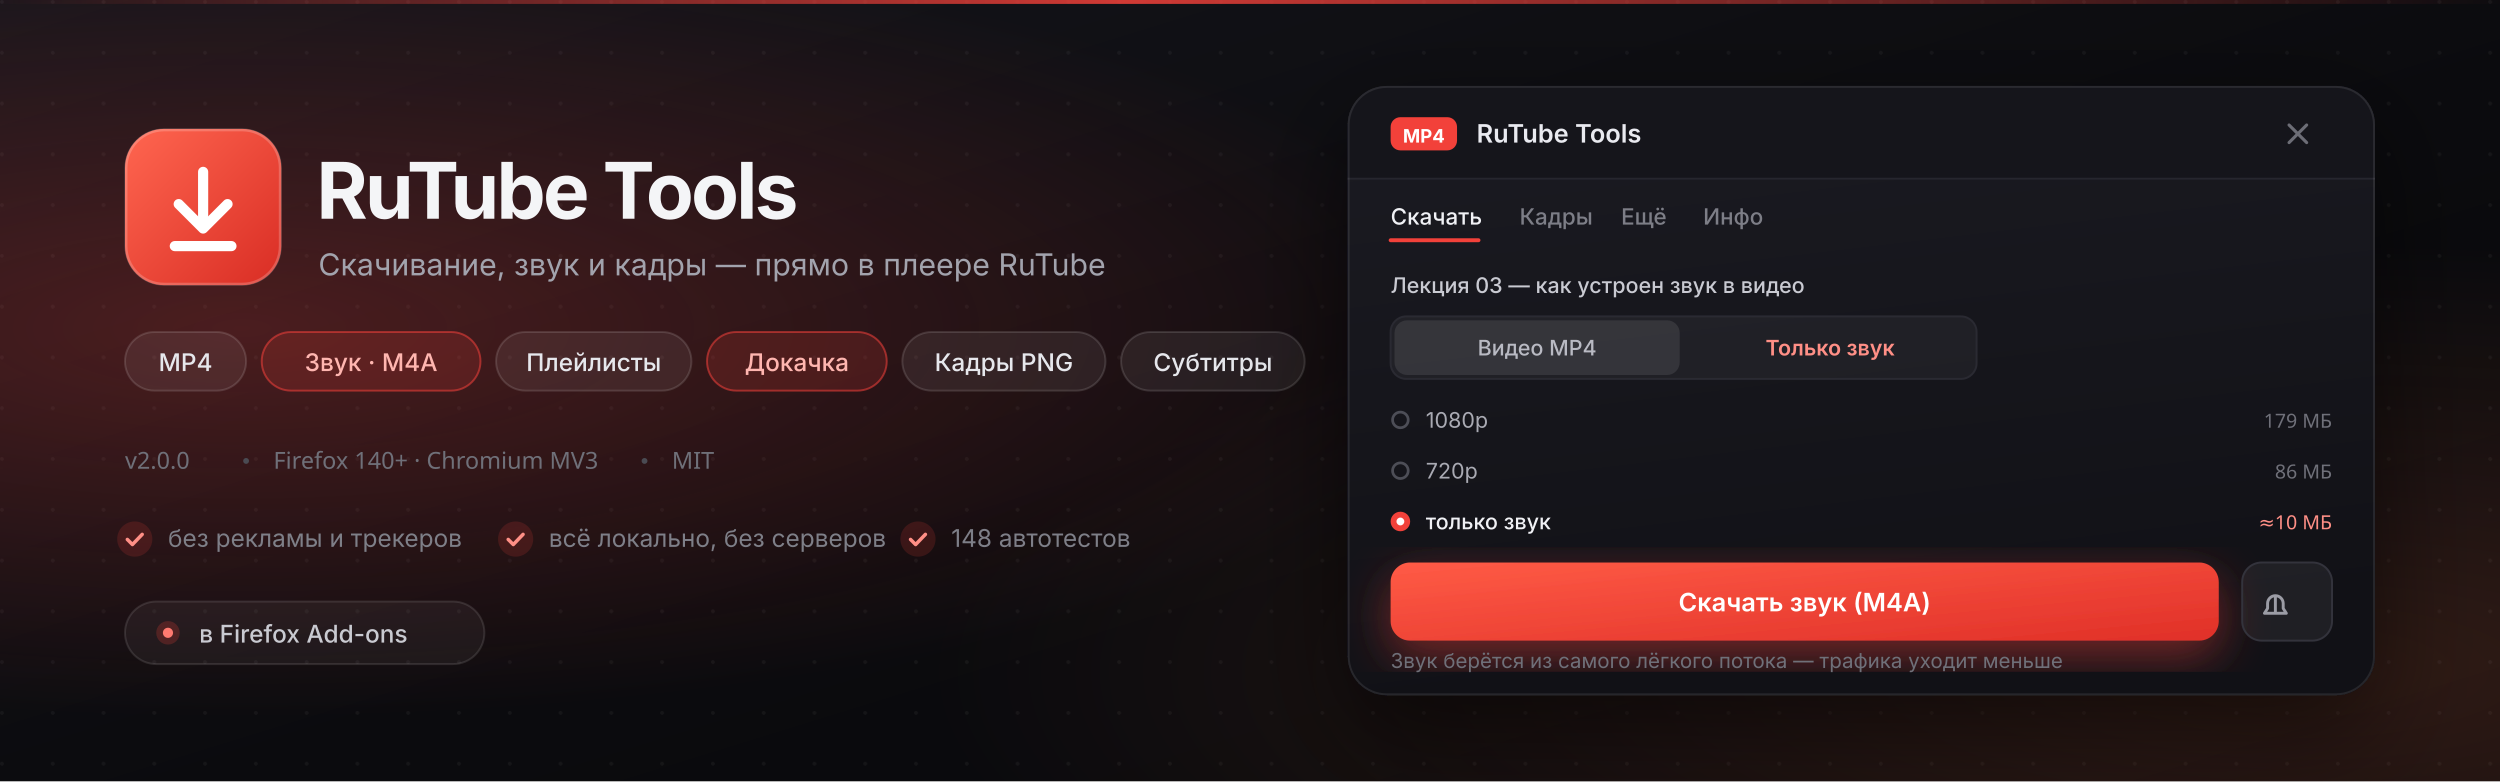
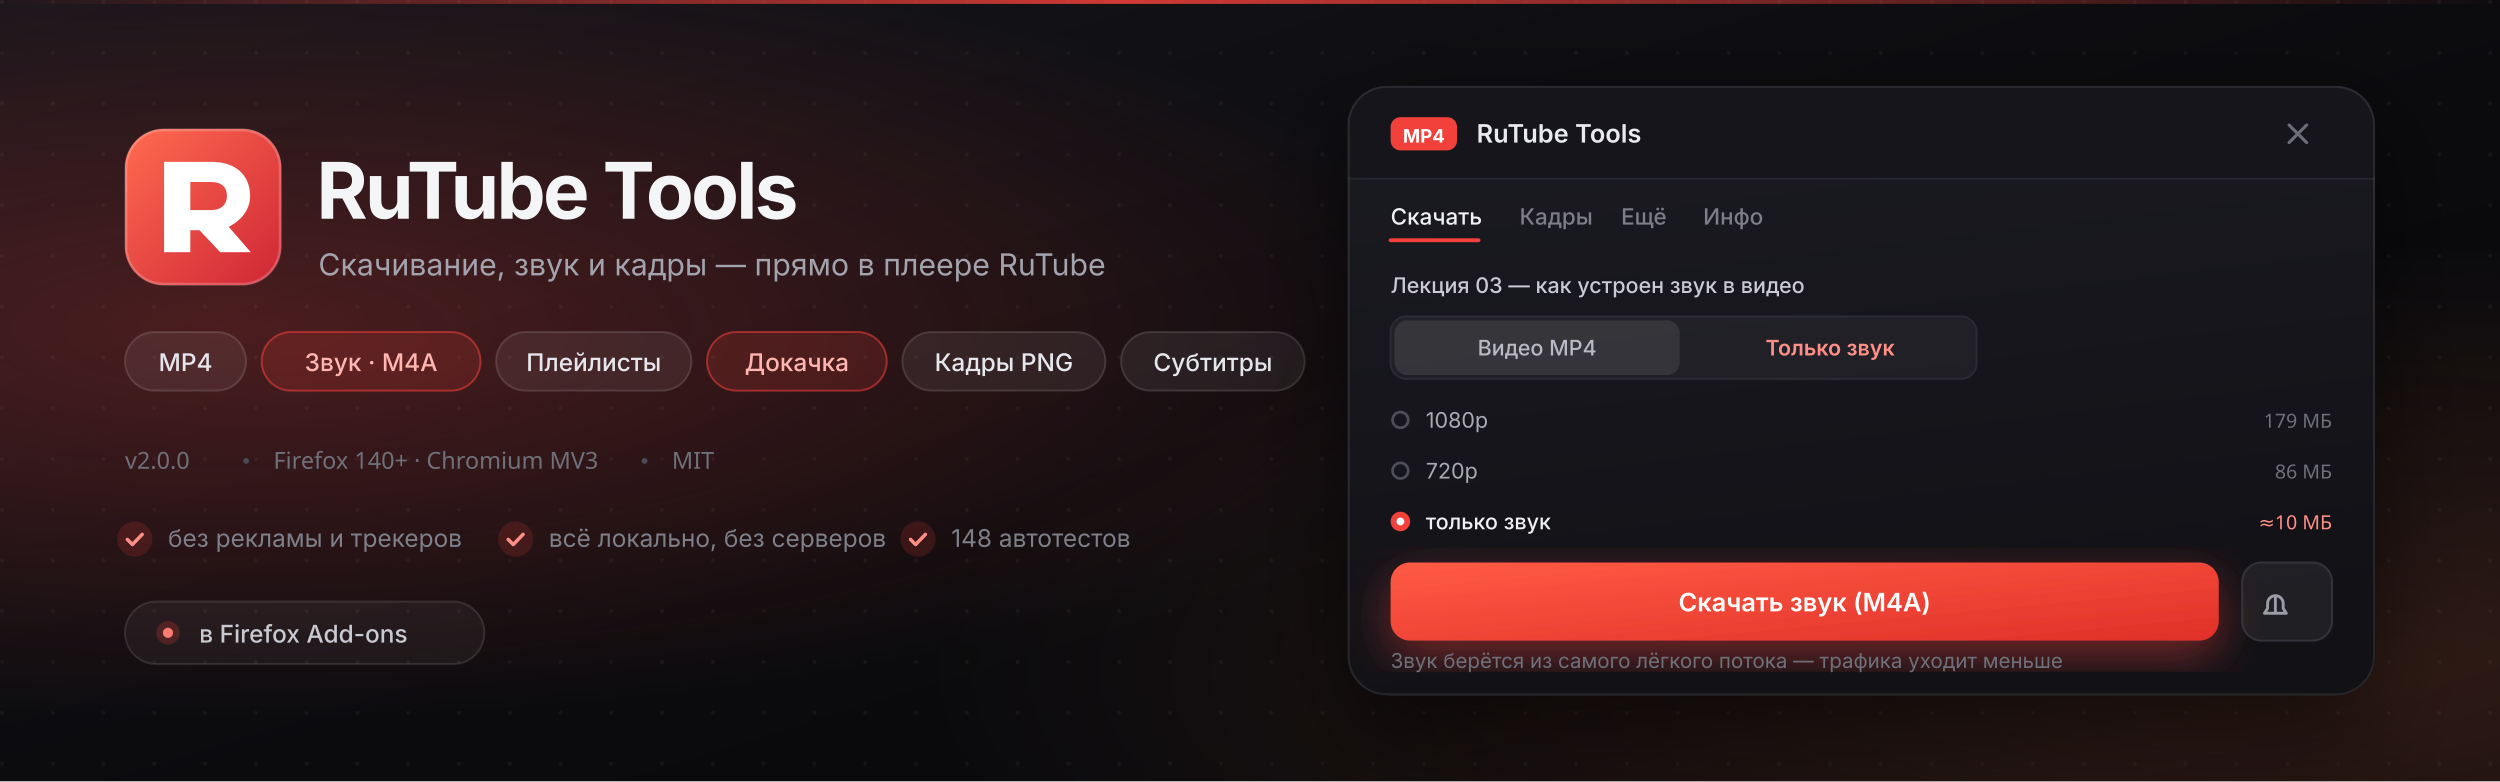
<svg xmlns="http://www.w3.org/2000/svg" width="1280" height="400" viewBox="0 0 1280 400" role="img" aria-label="RuTube Tools — панель в плеере RuTube: MP4, звук M4A, кадры и докачка">
  <defs>
    <linearGradient id="bg" x1="0" y1="0" x2="1" y2="1">
      <stop offset="0" stop-color="#15151b" />
      <stop offset="0.55" stop-color="#0b0b0e" />
      <stop offset="1" stop-color="#08080a" />
    </linearGradient>
    <radialGradient id="glowL" cx="0.1" cy="0.42" r="0.5">
      <stop offset="0" stop-color="#f2413a" stop-opacity="0.26" />
      <stop offset="1" stop-color="#f2413a" stop-opacity="0" />
    </radialGradient>
    <radialGradient id="glowR" cx="0.92" cy="0.86" r="0.55">
      <stop offset="0" stop-color="#ff7a4d" stop-opacity="0.16" />
      <stop offset="1" stop-color="#ff7a4d" stop-opacity="0" />
    </radialGradient>
    <linearGradient id="mark" x1="0" y1="0" x2="1" y2="1">
-       <stop offset="0" stop-color="#ff6650" />
-       <stop offset="1" stop-color="#d92d24" />
+       <stop offset="0" stop-color="#ff6b50" />
+       <stop offset="1" stop-color="#cf2635" />
    </linearGradient>
    <linearGradient id="edge" x1="0" y1="0" x2="1" y2="0">
      <stop offset="0" stop-color="#f2413a" stop-opacity="0" />
      <stop offset="0.45" stop-color="#f2413a" stop-opacity="0.85" />
      <stop offset="1" stop-color="#f2413a" stop-opacity="0" />
    </linearGradient>
    <linearGradient id="panel" x1="0" y1="0" x2="0.2" y2="1">
      <stop offset="0" stop-color="#1b1b22" />
      <stop offset="1" stop-color="#111116" />
    </linearGradient>
    <linearGradient id="cta" x1="0" y1="0" x2="1" y2="1">
      <stop offset="0" stop-color="#ff5b46" />
      <stop offset="1" stop-color="#e03028" />
    </linearGradient>
    <filter id="soft" x="-30%" y="-30%" width="160%" height="160%">
      <feDropShadow dx="0" dy="18" stdDeviation="26" flood-color="#000" flood-opacity="0.55" />
    </filter>
    <filter id="glowBtn" x="-40%" y="-40%" width="180%" height="180%">
      <feDropShadow dx="0" dy="8" stdDeviation="12" flood-color="#f2413a" flood-opacity="0.45" />
    </filter>
    <pattern id="dots" width="26" height="26" patternUnits="userSpaceOnUse">
      <circle cx="1" cy="1" r="1" fill="#ffffff" fill-opacity="0.045" />
    </pattern>
    <clipPath id="panelClip">
      <rect x="690" y="44" width="526" height="312" rx="20" />
    </clipPath>
  </defs>
  <rect width="1280" height="400" fill="url(#bg)" />
  <rect width="1280" height="400" fill="url(#dots)" />
  <rect width="1280" height="400" fill="url(#glowL)" />
  <rect width="1280" height="400" fill="url(#glowR)" />
  <rect x="0" y="0" width="1280" height="2" fill="url(#edge)" />
  <g transform="translate(64,66)">
    <rect width="80" height="80" rx="20" fill="url(#mark)" />
    <rect x="0.5" y="0.5" width="79" height="79" rx="19.5" fill="none" stroke="#fff" stroke-opacity="0.20" stroke-width="1.5" />
-     <g fill="none" stroke="#fff" stroke-width="5.2" stroke-linecap="round" stroke-linejoin="round">
-       <path d="M40 22v27" />
-       <path d="M27.5 38.5L40 51l12.5-12.5" />
-       <path d="M25.5 60h29" />
-     </g>
+     <path transform="scale(.15625)" fill="#fff" fill-rule="evenodd" d="M128 108V404H214V332H244L312 404H412L340 321C384 298 410 262 410 220C410 151 362 108 284 108H128ZM214 174H282C316 174 334 190 334 220C334 247 316 266 282 266H214V174Z" />
  </g>
  <text x="162" y="112" font-family="Inter" font-size="40" font-weight="700" letter-spacing="-1.4" fill="#f4f5f7">RuTube Tools</text>
  <text x="163" y="141" font-family="Inter" font-size="15.5" font-weight="400" fill="#a2a3ad">Скачивание, звук и кадры — прямо в плеере RuTube</text>
  <g font-family="Inter" font-size="12.5" font-weight="500">
    <rect x="64" y="170" width="62" height="30" rx="15" fill="#ffffff" fill-opacity="0.07" stroke="#ffffff" stroke-opacity="0.13" />
    <text x="95" y="190" text-anchor="middle" fill="#e6e7ec">MP4</text>
    <rect x="134" y="170" width="112" height="30" rx="15" fill="#f2413a" fill-opacity="0.16" stroke="#f2413a" stroke-opacity="0.55" />
    <text x="190" y="190" text-anchor="middle" fill="#ffb6b0">Звук · M4A</text>
    <rect x="254" y="170" width="100" height="30" rx="15" fill="#ffffff" fill-opacity="0.07" stroke="#ffffff" stroke-opacity="0.13" />
    <text x="304" y="190" text-anchor="middle" fill="#e6e7ec">Плейлисты</text>
    <rect x="362" y="170" width="92" height="30" rx="15" fill="#f2413a" fill-opacity="0.16" stroke="#f2413a" stroke-opacity="0.55" />
    <text x="408" y="190" text-anchor="middle" fill="#ffb6b0">Докачка</text>
    <rect x="462" y="170" width="104" height="30" rx="15" fill="#ffffff" fill-opacity="0.07" stroke="#ffffff" stroke-opacity="0.13" />
    <text x="514" y="190" text-anchor="middle" fill="#e6e7ec">Кадры PNG</text>
    <rect x="574" y="170" width="94" height="30" rx="15" fill="#ffffff" fill-opacity="0.07" stroke="#ffffff" stroke-opacity="0.13" />
    <text x="621" y="190" text-anchor="middle" fill="#e6e7ec">Субтитры</text>
  </g>
  <g font-family="JetBrains Mono" font-size="12" fill="#6f7079">
    <text x="64" y="240">v2.0.0</text>
    <circle cx="126" cy="236" r="1.5" fill="#4a4b53" />
    <text x="140" y="240">Firefox 140+ · Chromium MV3</text>
    <circle cx="330" cy="236" r="1.5" fill="#4a4b53" />
    <text x="344" y="240">MIT</text>
  </g>
  <g font-family="Inter" font-size="12.5" fill="#7e7f88">
    <g>
      <circle cx="69" cy="276" r="9" fill="#f2413a" fill-opacity="0.16" />
      <path d="M65.2 276.2l2.6 2.6 5-5.2" fill="none" stroke="#ff8f86" stroke-width="1.8" stroke-linecap="round" stroke-linejoin="round" />
      <text x="86" y="280">без рекламы и трекеров</text>
    </g>
    <g>
      <circle cx="264" cy="276" r="9" fill="#f2413a" fill-opacity="0.16" />
      <path d="M260.2 276.2l2.6 2.6 5-5.2" fill="none" stroke="#ff8f86" stroke-width="1.8" stroke-linecap="round" stroke-linejoin="round" />
      <text x="281" y="280">всё локально, без серверов</text>
    </g>
    <g>
      <circle cx="470" cy="276" r="9" fill="#f2413a" fill-opacity="0.16" />
      <path d="M466.2 276.2l2.6 2.6 5-5.2" fill="none" stroke="#ff8f86" stroke-width="1.8" stroke-linecap="round" stroke-linejoin="round" />
      <text x="487" y="280">148 автотестов</text>
    </g>
  </g>
  <g font-family="Inter" font-size="12.5" font-weight="500">
    <rect x="64" y="308" width="184" height="32" rx="16" fill="#ffffff" fill-opacity="0.05" stroke="#ffffff" stroke-opacity="0.11" />
    <circle cx="86" cy="324" r="6" fill="#f2413a" fill-opacity="0.22" />
    <circle cx="86" cy="324" r="2.6" fill="#ff7a70" />
    <text x="102" y="329" fill="#c9cad1">в Firefox Add-ons</text>
  </g>
  <g filter="url(#soft)">
    <rect x="690" y="44" width="526" height="312" rx="20" fill="#111116" />
  </g>
  <g clip-path="url(#panelClip)">
    <rect x="690" y="44" width="526" height="312" fill="url(#panel)" />
    <rect x="690" y="44" width="526" height="48" fill="#15151b" />
    <rect x="690" y="91" width="526" height="1" fill="#26262e" />
    <rect x="712" y="60" width="34" height="17" rx="5" fill="#f2413a" />
    <text x="729" y="73" text-anchor="middle" font-family="Inter" font-size="9.5" font-weight="700" fill="#fff">MP4</text>
    <text x="756" y="73" font-family="Inter" font-size="13" font-weight="600" fill="#e9eaf0">RuTube Tools</text>
    <path d="M1172 64l9 9m0-9l-9 9" stroke="#6c6d76" stroke-width="1.6" stroke-linecap="round" />
    <g font-family="Inter" font-size="11.5" font-weight="500">
      <text x="712" y="115" fill="#f0f1f5">Скачать</text>
      <rect x="711" y="122" width="47" height="2" rx="1" fill="#f2413a" />
      <text x="778" y="115" fill="#7d7e87">Кадры</text>
      <text x="830" y="115" fill="#7d7e87">Ещё</text>
      <text x="872" y="115" fill="#7d7e87">Инфо</text>
    </g>
    <text x="712" y="150" font-family="Inter" font-size="11" font-weight="500" fill="#c9cad2">Лекция 03 — как устроен звук в видео</text>
    <rect x="712" y="162" width="300" height="32" rx="8" fill="#ffffff" fill-opacity="0.045" stroke="#2a2a32" />
    <rect x="714" y="164" width="146" height="28" rx="6.5" fill="#ffffff" fill-opacity="0.09" />
    <text x="787" y="182" text-anchor="middle" font-family="Inter" font-size="11" font-weight="500" fill="#b9bac3">Видео MP4</text>
    <text x="937" y="182" text-anchor="middle" font-family="Inter" font-size="11" font-weight="600" fill="#ff8f86">Только звук</text>
    <g font-family="Inter" font-size="11">
      <circle cx="717" cy="215" r="4" fill="none" stroke="#4d4e57" stroke-width="1.4" />
      <text x="730" y="219" fill="#a9aab3">1080p</text>
      <text x="1194" y="219" text-anchor="end" font-family="JetBrains Mono" font-size="10" fill="#6f7079">179 МБ</text>
      <circle cx="717" cy="241" r="4" fill="none" stroke="#4d4e57" stroke-width="1.4" />
      <text x="730" y="245" fill="#a9aab3">720p</text>
      <text x="1194" y="245" text-anchor="end" font-family="JetBrains Mono" font-size="10" fill="#6f7079">86 МБ</text>
      <circle cx="717" cy="267" r="5" fill="#f2413a" />
      <circle cx="717" cy="267" r="2" fill="#fff" />
      <text x="730" y="271" fill="#f0f1f5" font-weight="500">только звук</text>
      <text x="1194" y="271" text-anchor="end" font-family="JetBrains Mono" font-size="10" fill="#ff8f86">≈10 МБ</text>
    </g>
    <g filter="url(#glowBtn)">
      <rect x="712" y="288" width="424" height="40" rx="10" fill="url(#cta)" />
    </g>
    <text x="924" y="313" text-anchor="middle" font-family="Inter" font-size="13" font-weight="600" fill="#fff">Скачать звук (M4A)</text>
    <rect x="1148" y="288" width="46" height="40" rx="10" fill="#ffffff" fill-opacity="0.06" stroke="#33333c" />
    <path d="M1165 305v9M1161 309a4 4 0 118 0v2.5l1.6 2.5h-11.2l1.6-2.5z" fill="none" stroke="#9b9ca5" stroke-width="1.5" stroke-linecap="round" stroke-linejoin="round" />
    <text x="712" y="342" font-family="Inter" font-size="10.5" fill="#6f7079">Звук берётся из самого лёгкого потока — трафика уходит меньше</text>
  </g>
  <rect x="690.5" y="44.5" width="525" height="311" rx="19.5" fill="none" stroke="#ffffff" stroke-opacity="0.09" />
</svg>
